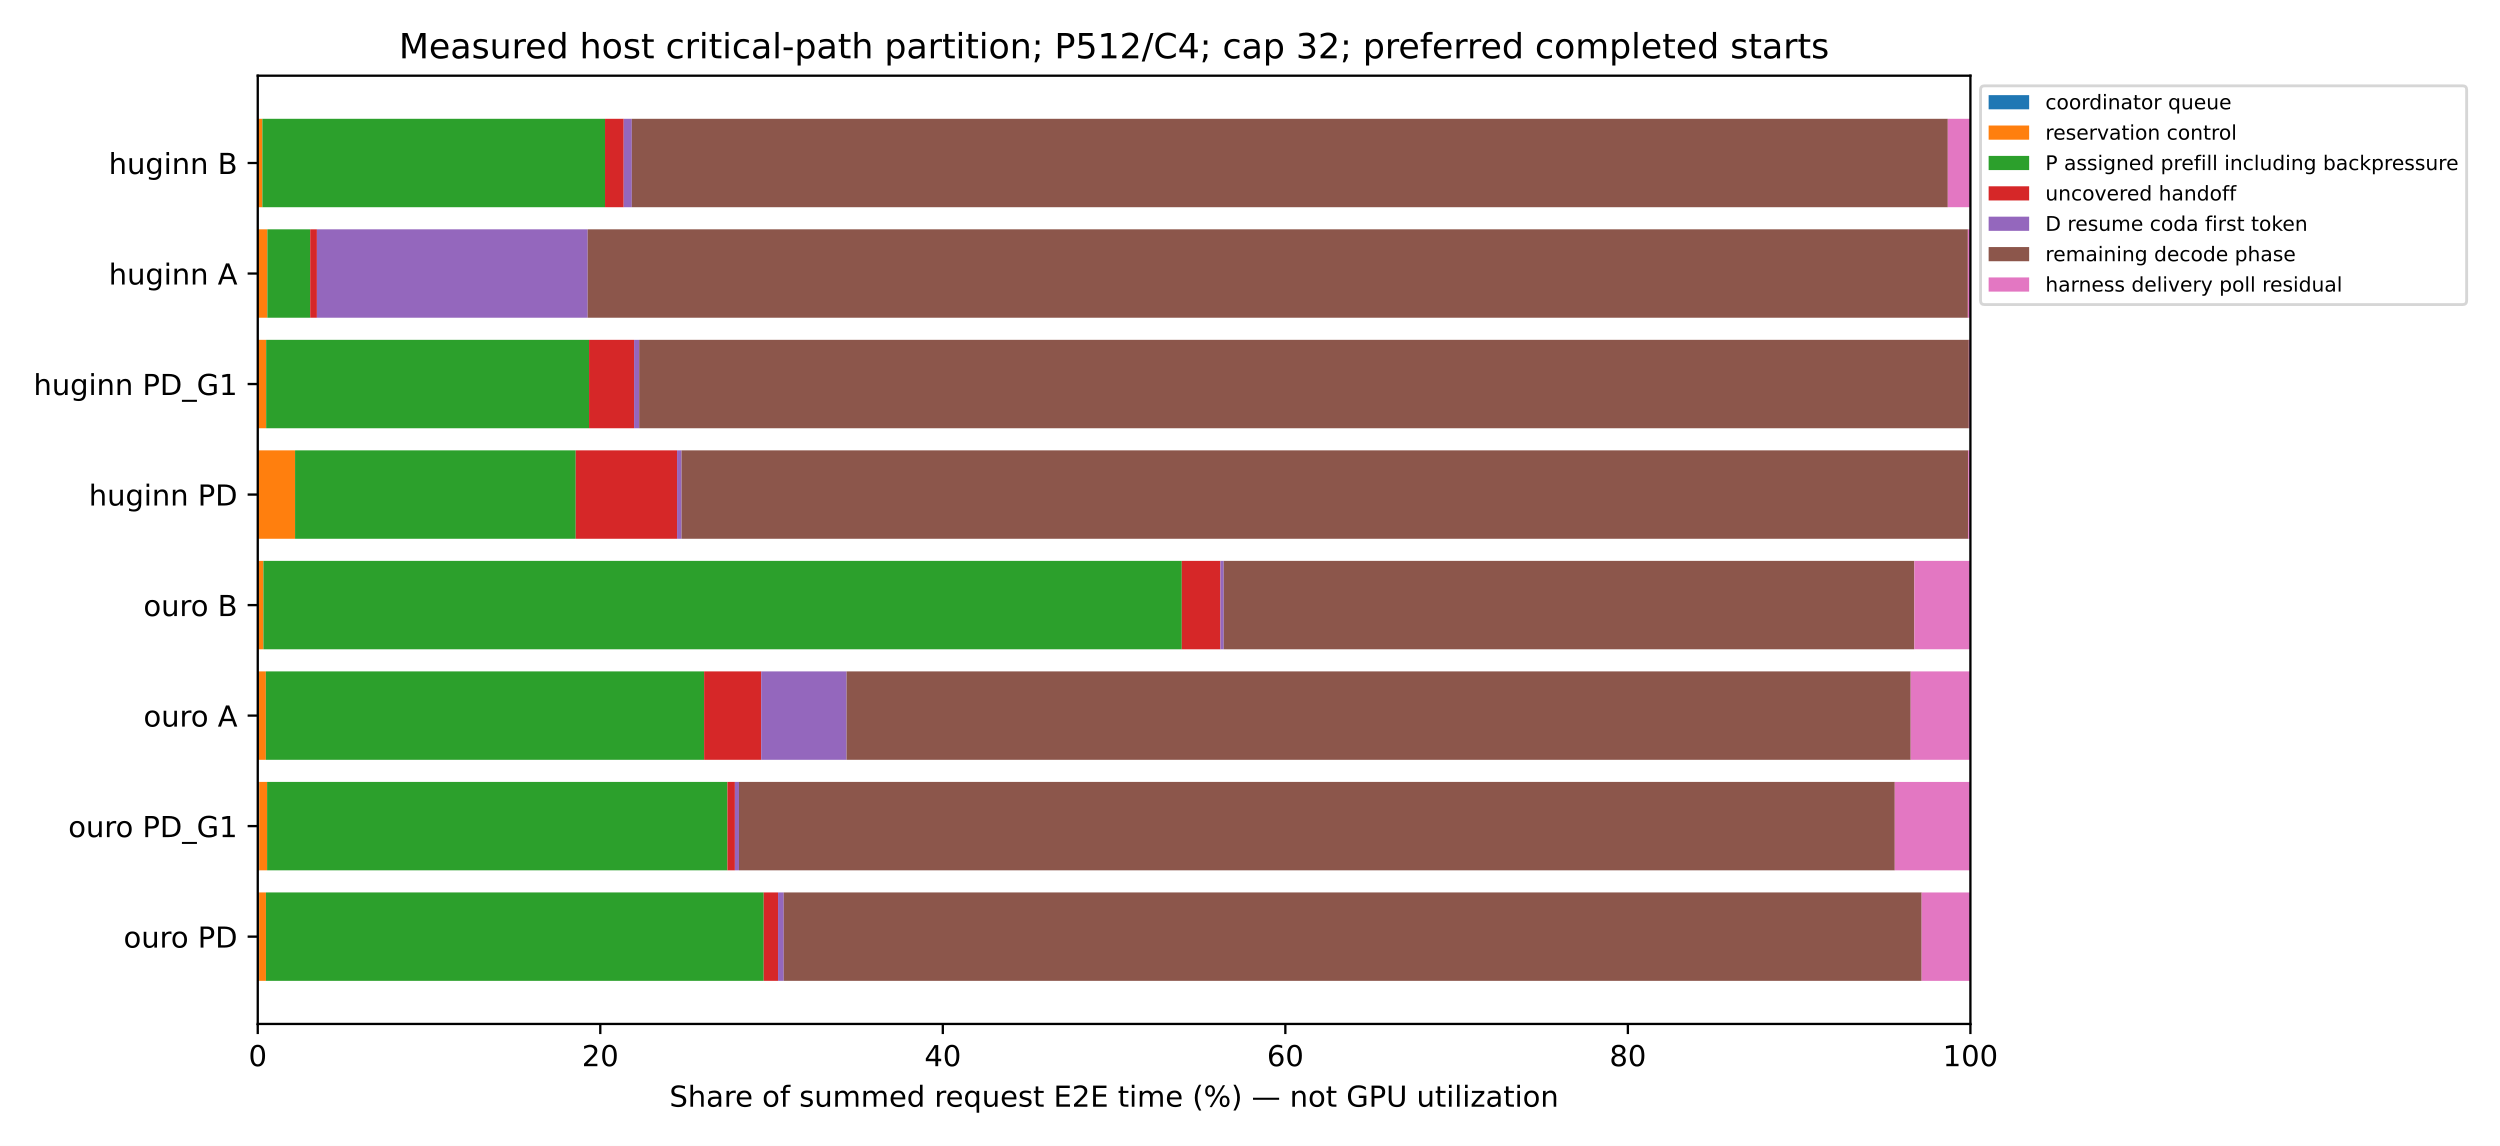
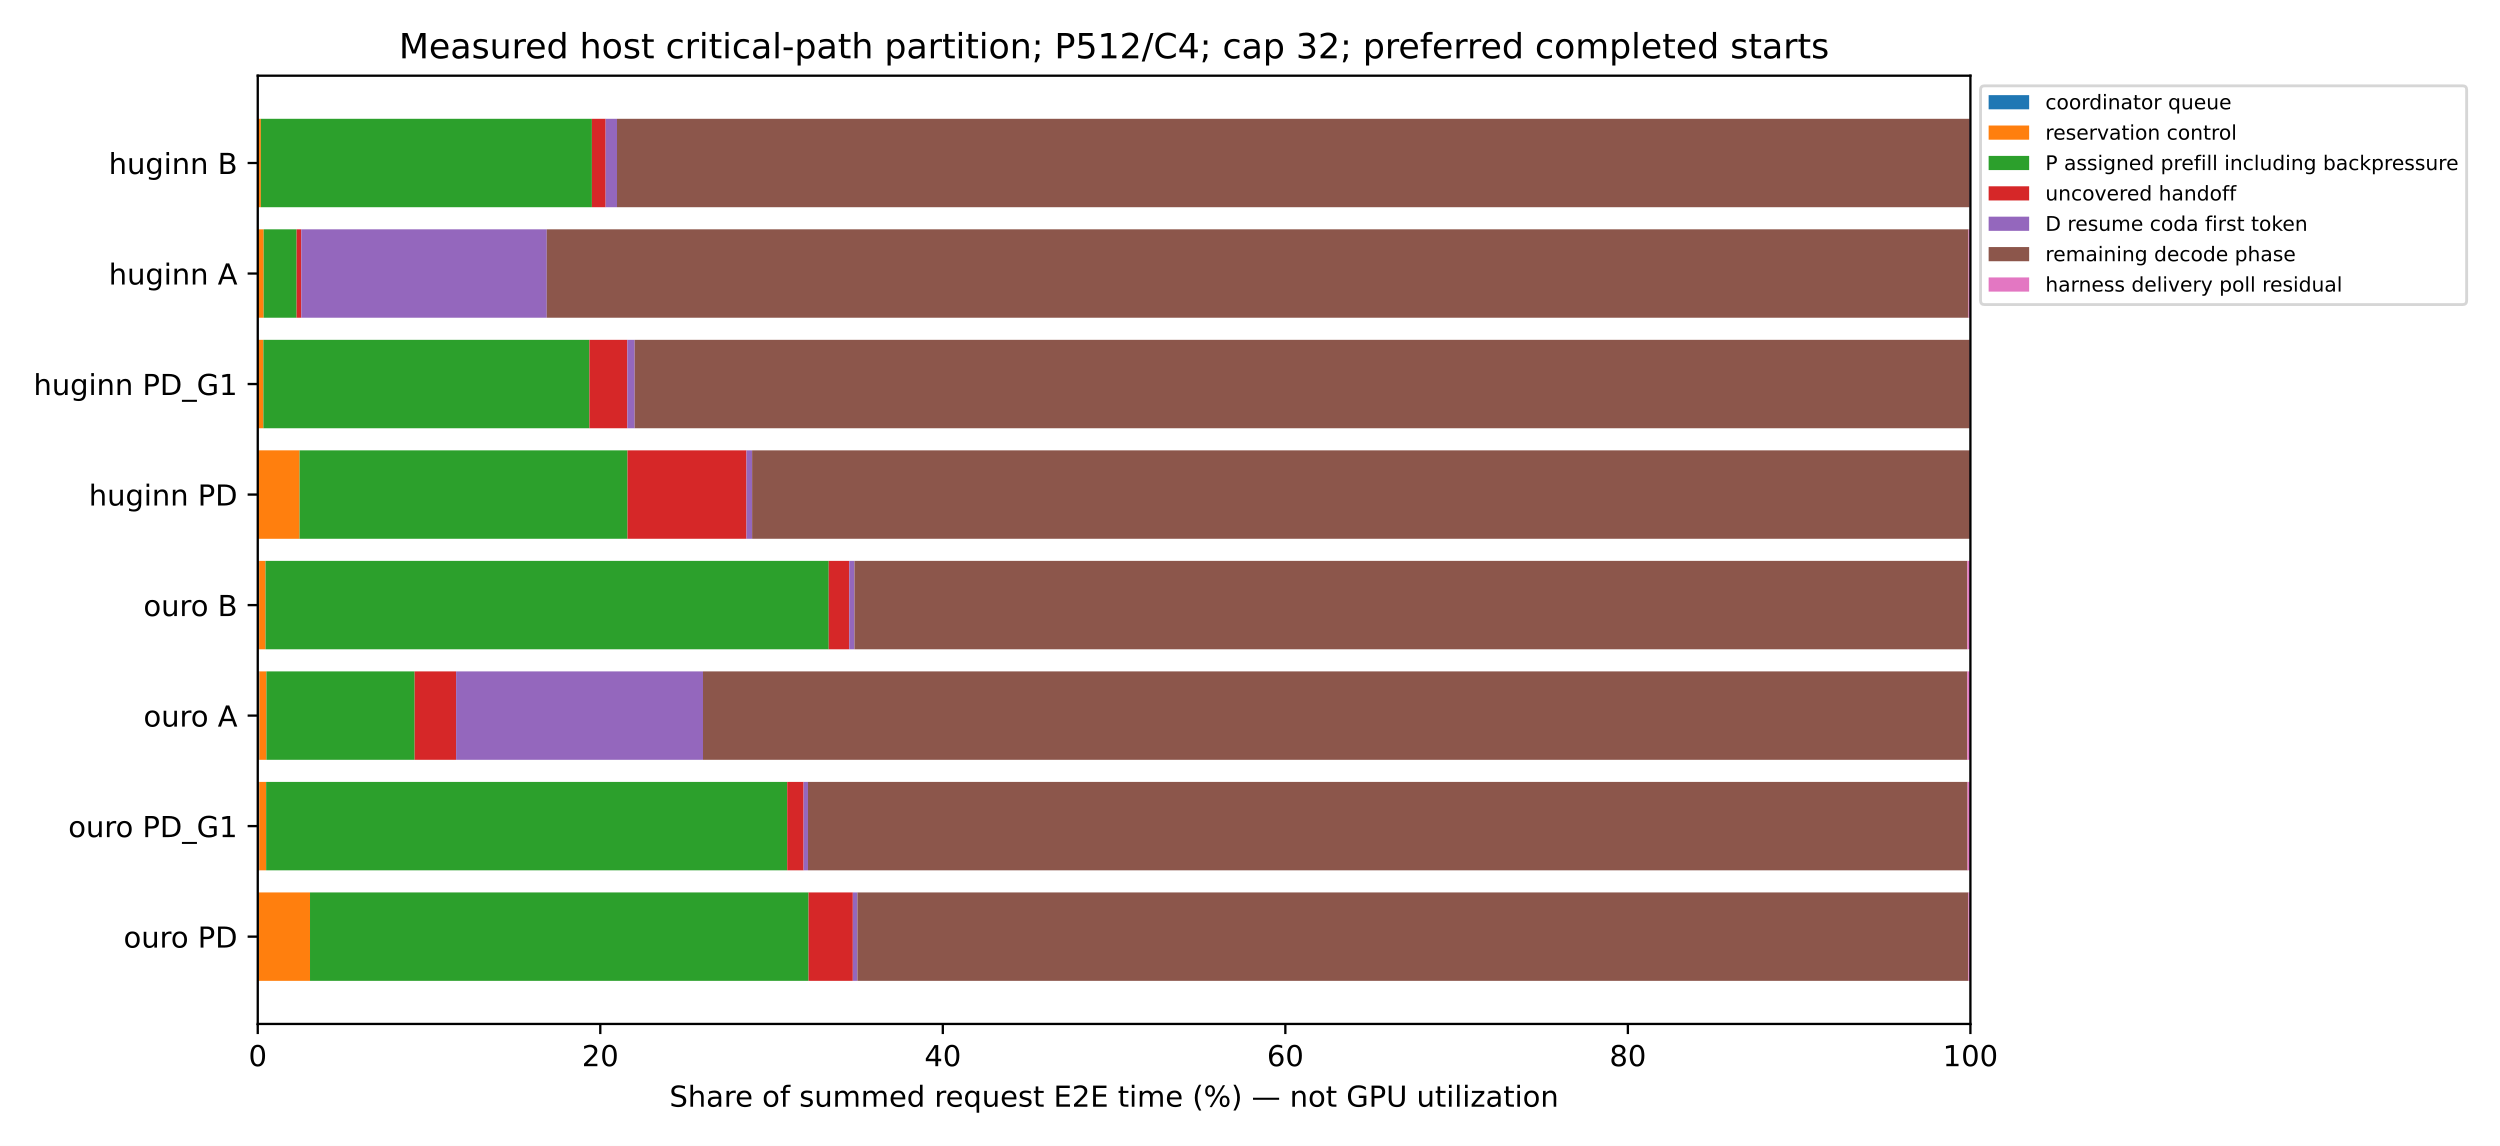
<svg xmlns="http://www.w3.org/2000/svg" xmlns:xlink="http://www.w3.org/1999/xlink" width="864pt" height="396pt" viewBox="0 0 864 396" version="1.1">
  <defs>
    <style type="text/css">*{stroke-linejoin: round; stroke-linecap: butt}</style>
  </defs>
  <g id="figure_1">
    <g id="patch_1">
      <path d="M 0 396  L 864 396  L 864 0  L 0 0  z " style="fill: #ffffff" />
    </g>
    <g id="axes_1">
      <g id="patch_2">
        <path d="M 89.08 353.878  L 680.972 353.878  L 680.972 26.16  L 89.08 26.16  z " style="fill: #ffffff" />
      </g>
      <g id="patch_3">
-         <path d="M 89.08 338.981  L 89.549 338.981  L 89.549 308.425  L 89.08 308.425  z " clip-path="url(#pd980402970)" style="fill: #1f77b4" />
+         <path d="M 89.08 338.981  L 89.44 338.981  L 89.44 308.425  L 89.08 308.425  z " clip-path="url(#pf8d64bc29b)" style="fill: #1f77b4" />
      </g>
      <g id="patch_4">
-         <path d="M 89.08 300.786  L 89.57 300.786  L 89.57 270.229  L 89.08 270.229  z " clip-path="url(#pd980402970)" style="fill: #1f77b4" />
+         <path d="M 89.08 300.786  L 89.587 300.786  L 89.587 270.229  L 89.08 270.229  z " clip-path="url(#pf8d64bc29b)" style="fill: #1f77b4" />
      </g>
      <g id="patch_5">
-         <path d="M 89.08 262.59  L 89.506 262.59  L 89.506 232.034  L 89.08 232.034  z " clip-path="url(#pd980402970)" style="fill: #1f77b4" />
+         <path d="M 89.08 262.59  L 89.632 262.59  L 89.632 232.034  L 89.08 232.034  z " clip-path="url(#pf8d64bc29b)" style="fill: #1f77b4" />
      </g>
      <g id="patch_6">
-         <path d="M 89.08 224.395  L 89.368 224.395  L 89.368 193.838  L 89.08 193.838  z " clip-path="url(#pd980402970)" style="fill: #1f77b4" />
+         <path d="M 89.08 224.395  L 89.551 224.395  L 89.551 193.838  L 89.08 193.838  z " clip-path="url(#pf8d64bc29b)" style="fill: #1f77b4" />
      </g>
      <g id="patch_7">
-         <path d="M 89.08 186.199  L 89.171 186.199  L 89.171 155.643  L 89.08 155.643  z " clip-path="url(#pd980402970)" style="fill: #1f77b4" />
+         <path d="M 89.08 186.199  L 89.141 186.199  L 89.141 155.643  L 89.08 155.643  z " clip-path="url(#pf8d64bc29b)" style="fill: #1f77b4" />
      </g>
      <g id="patch_8">
-         <path d="M 89.08 148.004  L 89.18 148.004  L 89.18 117.447  L 89.08 117.447  z " clip-path="url(#pd980402970)" style="fill: #1f77b4" />
+         <path d="M 89.08 148.004  L 89.183 148.004  L 89.183 117.447  L 89.08 117.447  z " clip-path="url(#pf8d64bc29b)" style="fill: #1f77b4" />
      </g>
      <g id="patch_9">
-         <path d="M 89.08 109.808  L 89.194 109.808  L 89.194 79.252  L 89.08 79.252  z " clip-path="url(#pd980402970)" style="fill: #1f77b4" />
+         <path d="M 89.08 109.808  L 89.163 109.808  L 89.163 79.252  L 89.08 79.252  z " clip-path="url(#pf8d64bc29b)" style="fill: #1f77b4" />
      </g>
      <g id="patch_10">
-         <path d="M 89.08 71.613  L 89.205 71.613  L 89.205 41.056  L 89.08 41.056  z " clip-path="url(#pd980402970)" style="fill: #1f77b4" />
+         <path d="M 89.08 71.613  L 89.202 71.613  L 89.202 41.056  L 89.08 41.056  z " clip-path="url(#pf8d64bc29b)" style="fill: #1f77b4" />
      </g>
      <g id="patch_11">
-         <path d="M 89.549 338.981  L 91.911 338.981  L 91.911 308.425  L 89.549 308.425  z " clip-path="url(#pd980402970)" style="fill: #ff7f0e" />
+         <path d="M 89.44 338.981  L 107.14 338.981  L 107.14 308.425  L 89.44 308.425  z " clip-path="url(#pf8d64bc29b)" style="fill: #ff7f0e" />
      </g>
      <g id="patch_12">
-         <path d="M 89.57 300.786  L 92.309 300.786  L 92.309 270.229  L 89.57 270.229  z " clip-path="url(#pd980402970)" style="fill: #ff7f0e" />
+         <path d="M 89.587 300.786  L 91.979 300.786  L 91.979 270.229  L 89.587 270.229  z " clip-path="url(#pf8d64bc29b)" style="fill: #ff7f0e" />
      </g>
      <g id="patch_13">
-         <path d="M 89.506 262.59  L 91.883 262.59  L 91.883 232.034  L 89.506 232.034  z " clip-path="url(#pd980402970)" style="fill: #ff7f0e" />
+         <path d="M 89.632 262.59  L 92.08 262.59  L 92.08 232.034  L 89.632 232.034  z " clip-path="url(#pf8d64bc29b)" style="fill: #ff7f0e" />
      </g>
      <g id="patch_14">
-         <path d="M 89.368 224.395  L 91.034 224.395  L 91.034 193.838  L 89.368 193.838  z " clip-path="url(#pd980402970)" style="fill: #ff7f0e" />
+         <path d="M 89.551 224.395  L 91.769 224.395  L 91.769 193.838  L 89.551 193.838  z " clip-path="url(#pf8d64bc29b)" style="fill: #ff7f0e" />
      </g>
      <g id="patch_15">
-         <path d="M 89.171 186.199  L 101.973 186.199  L 101.973 155.643  L 89.171 155.643  z " clip-path="url(#pd980402970)" style="fill: #ff7f0e" />
+         <path d="M 89.141 186.199  L 103.535 186.199  L 103.535 155.643  L 89.141 155.643  z " clip-path="url(#pf8d64bc29b)" style="fill: #ff7f0e" />
      </g>
      <g id="patch_16">
-         <path d="M 89.18 148.004  L 91.985 148.004  L 91.985 117.447  L 89.18 117.447  z " clip-path="url(#pd980402970)" style="fill: #ff7f0e" />
+         <path d="M 89.183 148.004  L 91.026 148.004  L 91.026 117.447  L 89.183 117.447  z " clip-path="url(#pf8d64bc29b)" style="fill: #ff7f0e" />
      </g>
      <g id="patch_17">
-         <path d="M 89.194 109.808  L 92.404 109.808  L 92.404 79.252  L 89.194 79.252  z " clip-path="url(#pd980402970)" style="fill: #ff7f0e" />
+         <path d="M 89.163 109.808  L 91.127 109.808  L 91.127 79.252  L 89.163 79.252  z " clip-path="url(#pf8d64bc29b)" style="fill: #ff7f0e" />
      </g>
      <g id="patch_18">
-         <path d="M 89.205 71.613  L 90.68 71.613  L 90.68 41.056  L 89.205 41.056  z " clip-path="url(#pd980402970)" style="fill: #ff7f0e" />
+         <path d="M 89.202 71.613  L 90.164 71.613  L 90.164 41.056  L 89.202 41.056  z " clip-path="url(#pf8d64bc29b)" style="fill: #ff7f0e" />
      </g>
      <g id="patch_19">
-         <path d="M 91.911 338.981  L 263.944 338.981  L 263.944 308.425  L 91.911 308.425  z " clip-path="url(#pd980402970)" style="fill: #2ca02c" />
+         <path d="M 107.14 338.981  L 279.445 338.981  L 279.445 308.425  L 107.14 308.425  z " clip-path="url(#pf8d64bc29b)" style="fill: #2ca02c" />
      </g>
      <g id="patch_20">
-         <path d="M 92.309 300.786  L 251.402 300.786  L 251.402 270.229  L 92.309 270.229  z " clip-path="url(#pd980402970)" style="fill: #2ca02c" />
+         <path d="M 91.979 300.786  L 272.06 300.786  L 272.06 270.229  L 91.979 270.229  z " clip-path="url(#pf8d64bc29b)" style="fill: #2ca02c" />
      </g>
      <g id="patch_21">
-         <path d="M 91.883 262.59  L 243.346 262.59  L 243.346 232.034  L 91.883 232.034  z " clip-path="url(#pd980402970)" style="fill: #2ca02c" />
+         <path d="M 92.08 262.59  L 143.303 262.59  L 143.303 232.034  L 92.08 232.034  z " clip-path="url(#pf8d64bc29b)" style="fill: #2ca02c" />
      </g>
      <g id="patch_22">
-         <path d="M 91.034 224.395  L 408.426 224.395  L 408.426 193.838  L 91.034 193.838  z " clip-path="url(#pd980402970)" style="fill: #2ca02c" />
+         <path d="M 91.769 224.395  L 286.412 224.395  L 286.412 193.838  L 91.769 193.838  z " clip-path="url(#pf8d64bc29b)" style="fill: #2ca02c" />
      </g>
      <g id="patch_23">
-         <path d="M 101.973 186.199  L 198.976 186.199  L 198.976 155.643  L 101.973 155.643  z " clip-path="url(#pd980402970)" style="fill: #2ca02c" />
+         <path d="M 103.535 186.199  L 216.871 186.199  L 216.871 155.643  L 103.535 155.643  z " clip-path="url(#pf8d64bc29b)" style="fill: #2ca02c" />
      </g>
      <g id="patch_24">
-         <path d="M 91.985 148.004  L 203.575 148.004  L 203.575 117.447  L 91.985 117.447  z " clip-path="url(#pd980402970)" style="fill: #2ca02c" />
+         <path d="M 91.026 148.004  L 203.705 148.004  L 203.705 117.447  L 91.026 117.447  z " clip-path="url(#pf8d64bc29b)" style="fill: #2ca02c" />
      </g>
      <g id="patch_25">
-         <path d="M 92.404 109.808  L 107.207 109.808  L 107.207 79.252  L 92.404 79.252  z " clip-path="url(#pd980402970)" style="fill: #2ca02c" />
+         <path d="M 91.127 109.808  L 102.508 109.808  L 102.508 79.252  L 91.127 79.252  z " clip-path="url(#pf8d64bc29b)" style="fill: #2ca02c" />
      </g>
      <g id="patch_26">
-         <path d="M 90.68 71.613  L 209.096 71.613  L 209.096 41.056  L 90.68 41.056  z " clip-path="url(#pd980402970)" style="fill: #2ca02c" />
+         <path d="M 90.164 71.613  L 204.561 71.613  L 204.561 41.056  L 90.164 41.056  z " clip-path="url(#pf8d64bc29b)" style="fill: #2ca02c" />
      </g>
      <g id="patch_27">
-         <path d="M 263.944 338.981  L 268.89 338.981  L 268.89 308.425  L 263.944 308.425  z " clip-path="url(#pd980402970)" style="fill: #d62728" />
+         <path d="M 279.445 338.981  L 294.736 338.981  L 294.736 308.425  L 279.445 308.425  z " clip-path="url(#pf8d64bc29b)" style="fill: #d62728" />
      </g>
      <g id="patch_28">
-         <path d="M 251.402 300.786  L 253.98 300.786  L 253.98 270.229  L 251.402 270.229  z " clip-path="url(#pd980402970)" style="fill: #d62728" />
+         <path d="M 272.06 300.786  L 277.721 300.786  L 277.721 270.229  L 272.06 270.229  z " clip-path="url(#pf8d64bc29b)" style="fill: #d62728" />
      </g>
      <g id="patch_29">
-         <path d="M 243.346 262.59  L 263.067 262.59  L 263.067 232.034  L 243.346 232.034  z " clip-path="url(#pd980402970)" style="fill: #d62728" />
+         <path d="M 143.303 262.59  L 157.632 262.59  L 157.632 232.034  L 143.303 232.034  z " clip-path="url(#pf8d64bc29b)" style="fill: #d62728" />
      </g>
      <g id="patch_30">
-         <path d="M 408.426 224.395  L 421.786 224.395  L 421.786 193.838  L 408.426 193.838  z " clip-path="url(#pd980402970)" style="fill: #d62728" />
+         <path d="M 286.412 224.395  L 293.501 224.395  L 293.501 193.838  L 286.412 193.838  z " clip-path="url(#pf8d64bc29b)" style="fill: #d62728" />
      </g>
      <g id="patch_31">
-         <path d="M 198.976 186.199  L 233.987 186.199  L 233.987 155.643  L 198.976 155.643  z " clip-path="url(#pd980402970)" style="fill: #d62728" />
+         <path d="M 216.871 186.199  L 257.978 186.199  L 257.978 155.643  L 216.871 155.643  z " clip-path="url(#pf8d64bc29b)" style="fill: #d62728" />
      </g>
      <g id="patch_32">
-         <path d="M 203.575 148.004  L 219.136 148.004  L 219.136 117.447  L 203.575 117.447  z " clip-path="url(#pd980402970)" style="fill: #d62728" />
+         <path d="M 203.705 148.004  L 216.799 148.004  L 216.799 117.447  L 203.705 117.447  z " clip-path="url(#pf8d64bc29b)" style="fill: #d62728" />
      </g>
      <g id="patch_33">
-         <path d="M 107.207 109.808  L 109.523 109.808  L 109.523 79.252  L 107.207 79.252  z " clip-path="url(#pd980402970)" style="fill: #d62728" />
+         <path d="M 102.508 109.808  L 104.125 109.808  L 104.125 79.252  L 102.508 79.252  z " clip-path="url(#pf8d64bc29b)" style="fill: #d62728" />
      </g>
      <g id="patch_34">
-         <path d="M 209.096 71.613  L 215.555 71.613  L 215.555 41.056  L 209.096 41.056  z " clip-path="url(#pd980402970)" style="fill: #d62728" />
+         <path d="M 204.561 71.613  L 209.31 71.613  L 209.31 41.056  L 204.561 41.056  z " clip-path="url(#pf8d64bc29b)" style="fill: #d62728" />
      </g>
      <g id="patch_35">
-         <path d="M 268.89 338.981  L 270.867 338.981  L 270.867 308.425  L 268.89 308.425  z " clip-path="url(#pd980402970)" style="fill: #9467bd" />
+         <path d="M 294.736 338.981  L 296.331 338.981  L 296.331 308.425  L 294.736 308.425  z " clip-path="url(#pf8d64bc29b)" style="fill: #9467bd" />
      </g>
      <g id="patch_36">
-         <path d="M 253.98 300.786  L 255.39 300.786  L 255.39 270.229  L 253.98 270.229  z " clip-path="url(#pd980402970)" style="fill: #9467bd" />
+         <path d="M 277.721 300.786  L 279.236 300.786  L 279.236 270.229  L 277.721 270.229  z " clip-path="url(#pf8d64bc29b)" style="fill: #9467bd" />
      </g>
      <g id="patch_37">
-         <path d="M 263.067 262.59  L 292.577 262.59  L 292.577 232.034  L 263.067 232.034  z " clip-path="url(#pd980402970)" style="fill: #9467bd" />
+         <path d="M 157.632 262.59  L 242.956 262.59  L 242.956 232.034  L 157.632 232.034  z " clip-path="url(#pf8d64bc29b)" style="fill: #9467bd" />
      </g>
      <g id="patch_38">
-         <path d="M 421.786 224.395  L 422.932 224.395  L 422.932 193.838  L 421.786 193.838  z " clip-path="url(#pd980402970)" style="fill: #9467bd" />
+         <path d="M 293.501 224.395  L 295.308 224.395  L 295.308 193.838  L 293.501 193.838  z " clip-path="url(#pf8d64bc29b)" style="fill: #9467bd" />
      </g>
      <g id="patch_39">
-         <path d="M 233.987 186.199  L 235.541 186.199  L 235.541 155.643  L 233.987 155.643  z " clip-path="url(#pd980402970)" style="fill: #9467bd" />
+         <path d="M 257.978 186.199  L 259.932 186.199  L 259.932 155.643  L 257.978 155.643  z " clip-path="url(#pf8d64bc29b)" style="fill: #9467bd" />
      </g>
      <g id="patch_40">
-         <path d="M 219.136 148.004  L 220.898 148.004  L 220.898 117.447  L 219.136 117.447  z " clip-path="url(#pd980402970)" style="fill: #9467bd" />
+         <path d="M 216.799 148.004  L 219.343 148.004  L 219.343 117.447  L 216.799 117.447  z " clip-path="url(#pf8d64bc29b)" style="fill: #9467bd" />
      </g>
      <g id="patch_41">
-         <path d="M 109.523 109.808  L 203.108 109.808  L 203.108 79.252  L 109.523 79.252  z " clip-path="url(#pd980402970)" style="fill: #9467bd" />
+         <path d="M 104.125 109.808  L 188.966 109.808  L 188.966 79.252  L 104.125 79.252  z " clip-path="url(#pf8d64bc29b)" style="fill: #9467bd" />
      </g>
      <g id="patch_42">
-         <path d="M 215.555 71.613  L 218.354 71.613  L 218.354 41.056  L 215.555 41.056  z " clip-path="url(#pd980402970)" style="fill: #9467bd" />
+         <path d="M 209.31 71.613  L 213.235 71.613  L 213.235 41.056  L 209.31 41.056  z " clip-path="url(#pf8d64bc29b)" style="fill: #9467bd" />
      </g>
      <g id="patch_43">
-         <path d="M 270.867 338.981  L 664.129 338.981  L 664.129 308.425  L 270.867 308.425  z " clip-path="url(#pd980402970)" style="fill: #8c564b" />
+         <path d="M 296.331 338.981  L 680.274 338.981  L 680.274 308.425  L 296.331 308.425  z " clip-path="url(#pf8d64bc29b)" style="fill: #8c564b" />
      </g>
      <g id="patch_44">
-         <path d="M 255.39 300.786  L 654.836 300.786  L 654.836 270.229  L 255.39 270.229  z " clip-path="url(#pd980402970)" style="fill: #8c564b" />
+         <path d="M 279.236 300.786  L 679.995 300.786  L 679.995 270.229  L 279.236 270.229  z " clip-path="url(#pf8d64bc29b)" style="fill: #8c564b" />
      </g>
      <g id="patch_45">
-         <path d="M 292.577 262.59  L 660.34 262.59  L 660.34 232.034  L 292.577 232.034  z " clip-path="url(#pd980402970)" style="fill: #8c564b" />
+         <path d="M 242.956 262.59  L 679.907 262.59  L 679.907 232.034  L 242.956 232.034  z " clip-path="url(#pf8d64bc29b)" style="fill: #8c564b" />
      </g>
      <g id="patch_46">
-         <path d="M 422.932 224.395  L 661.593 224.395  L 661.593 193.838  L 422.932 193.838  z " clip-path="url(#pd980402970)" style="fill: #8c564b" />
+         <path d="M 295.308 224.395  L 679.915 224.395  L 679.915 193.838  L 295.308 193.838  z " clip-path="url(#pf8d64bc29b)" style="fill: #8c564b" />
      </g>
      <g id="patch_47">
-         <path d="M 235.541 186.199  L 680.194 186.199  L 680.194 155.643  L 235.541 155.643  z " clip-path="url(#pd980402970)" style="fill: #8c564b" />
+         <path d="M 259.932 186.199  L 680.814 186.199  L 680.814 155.643  L 259.932 155.643  z " clip-path="url(#pf8d64bc29b)" style="fill: #8c564b" />
      </g>
      <g id="patch_48">
-         <path d="M 220.898 148.004  L 680.431 148.004  L 680.431 117.447  L 220.898 117.447  z " clip-path="url(#pd980402970)" style="fill: #8c564b" />
+         <path d="M 219.343 148.004  L 680.738 148.004  L 680.738 117.447  L 219.343 117.447  z " clip-path="url(#pf8d64bc29b)" style="fill: #8c564b" />
      </g>
      <g id="patch_49">
-         <path d="M 203.108 109.808  L 680.095 109.808  L 680.095 79.252  L 203.108 79.252  z " clip-path="url(#pd980402970)" style="fill: #8c564b" />
+         <path d="M 188.966 109.808  L 680.321 109.808  L 680.321 79.252  L 188.966 79.252  z " clip-path="url(#pf8d64bc29b)" style="fill: #8c564b" />
      </g>
      <g id="patch_50">
-         <path d="M 218.354 71.613  L 673.161 71.613  L 673.161 41.056  L 218.354 41.056  z " clip-path="url(#pd980402970)" style="fill: #8c564b" />
+         <path d="M 213.235 71.613  L 680.711 71.613  L 680.711 41.056  L 213.235 41.056  z " clip-path="url(#pf8d64bc29b)" style="fill: #8c564b" />
      </g>
      <g id="patch_51">
-         <path d="M 664.129 338.981  L 680.972 338.981  L 680.972 308.425  L 664.129 308.425  z " clip-path="url(#pd980402970)" style="fill: #e377c2" />
+         <path d="M 680.274 338.981  L 680.972 338.981  L 680.972 308.425  L 680.274 308.425  z " clip-path="url(#pf8d64bc29b)" style="fill: #e377c2" />
      </g>
      <g id="patch_52">
-         <path d="M 654.836 300.786  L 680.972 300.786  L 680.972 270.229  L 654.836 270.229  z " clip-path="url(#pd980402970)" style="fill: #e377c2" />
+         <path d="M 679.995 300.786  L 680.972 300.786  L 680.972 270.229  L 679.995 270.229  z " clip-path="url(#pf8d64bc29b)" style="fill: #e377c2" />
      </g>
      <g id="patch_53">
-         <path d="M 660.34 262.59  L 680.972 262.59  L 680.972 232.034  L 660.34 232.034  z " clip-path="url(#pd980402970)" style="fill: #e377c2" />
+         <path d="M 679.907 262.59  L 680.972 262.59  L 680.972 232.034  L 679.907 232.034  z " clip-path="url(#pf8d64bc29b)" style="fill: #e377c2" />
      </g>
      <g id="patch_54">
-         <path d="M 661.593 224.395  L 680.972 224.395  L 680.972 193.838  L 661.593 193.838  z " clip-path="url(#pd980402970)" style="fill: #e377c2" />
+         <path d="M 679.915 224.395  L 680.972 224.395  L 680.972 193.838  L 679.915 193.838  z " clip-path="url(#pf8d64bc29b)" style="fill: #e377c2" />
      </g>
      <g id="patch_55">
-         <path d="M 680.194 186.199  L 680.972 186.199  L 680.972 155.643  L 680.194 155.643  z " clip-path="url(#pd980402970)" style="fill: #e377c2" />
+         <path d="M 680.814 186.199  L 680.972 186.199  L 680.972 155.643  L 680.814 155.643  z " clip-path="url(#pf8d64bc29b)" style="fill: #e377c2" />
      </g>
      <g id="patch_56">
-         <path d="M 680.431 148.004  L 680.972 148.004  L 680.972 117.447  L 680.431 117.447  z " clip-path="url(#pd980402970)" style="fill: #e377c2" />
+         <path d="M 680.738 148.004  L 680.972 148.004  L 680.972 117.447  L 680.738 117.447  z " clip-path="url(#pf8d64bc29b)" style="fill: #e377c2" />
      </g>
      <g id="patch_57">
-         <path d="M 680.095 109.808  L 680.972 109.808  L 680.972 79.252  L 680.095 79.252  z " clip-path="url(#pd980402970)" style="fill: #e377c2" />
+         <path d="M 680.321 109.808  L 680.972 109.808  L 680.972 79.252  L 680.321 79.252  z " clip-path="url(#pf8d64bc29b)" style="fill: #e377c2" />
      </g>
      <g id="patch_58">
-         <path d="M 673.161 71.613  L 680.972 71.613  L 680.972 41.056  L 673.161 41.056  z " clip-path="url(#pd980402970)" style="fill: #e377c2" />
+         <path d="M 680.711 71.613  L 680.972 71.613  L 680.972 41.056  L 680.711 41.056  z " clip-path="url(#pf8d64bc29b)" style="fill: #e377c2" />
      </g>
      <g id="matplotlib.axis_1">
        <g id="xtick_1">
          <g id="line2d_1">
            <defs>
-               <path id="m52c92762b0" d="M 0 0  L 0 3.5  " style="stroke: #000000; stroke-width: 0.8" />
+               <path id="mb3b7efa630" d="M 0 0  L 0 3.5  " style="stroke: #000000; stroke-width: 0.8" />
            </defs>
            <g>
-               <use xlink:href="#m52c92762b0" x="89.08" y="353.878" style="stroke: #000000; stroke-width: 0.8" />
+               <use xlink:href="#mb3b7efa630" x="89.08" y="353.878" style="stroke: #000000; stroke-width: 0.8" />
            </g>
          </g>
          <g id="text_1">
            <text style="font-size: 10px; font-family: 'DejaVu Sans', 'Bitstream Vera Sans', 'Computer Modern Sans Serif', 'Lucida Grande', 'Verdana', 'Geneva', 'Lucid', 'Arial', 'Helvetica', 'Avant Garde', sans-serif; text-anchor: middle" x="89.08" y="368.475" transform="rotate(-0 89.08 368.4753)">0</text>
          </g>
        </g>
        <g id="xtick_2">
          <g id="line2d_2">
            <g>
-               <use xlink:href="#m52c92762b0" x="207.458" y="353.878" style="stroke: #000000; stroke-width: 0.8" />
+               <use xlink:href="#mb3b7efa630" x="207.458" y="353.878" style="stroke: #000000; stroke-width: 0.8" />
            </g>
          </g>
          <g id="text_2">
            <text style="font-size: 10px; font-family: 'DejaVu Sans', 'Bitstream Vera Sans', 'Computer Modern Sans Serif', 'Lucida Grande', 'Verdana', 'Geneva', 'Lucid', 'Arial', 'Helvetica', 'Avant Garde', sans-serif; text-anchor: middle" x="207.458" y="368.475" transform="rotate(-0 207.4585 368.4753)">20</text>
          </g>
        </g>
        <g id="xtick_3">
          <g id="line2d_3">
            <g>
-               <use xlink:href="#m52c92762b0" x="325.837" y="353.878" style="stroke: #000000; stroke-width: 0.8" />
+               <use xlink:href="#mb3b7efa630" x="325.837" y="353.878" style="stroke: #000000; stroke-width: 0.8" />
            </g>
          </g>
          <g id="text_3">
            <text style="font-size: 10px; font-family: 'DejaVu Sans', 'Bitstream Vera Sans', 'Computer Modern Sans Serif', 'Lucida Grande', 'Verdana', 'Geneva', 'Lucid', 'Arial', 'Helvetica', 'Avant Garde', sans-serif; text-anchor: middle" x="325.837" y="368.475" transform="rotate(-0 325.837 368.4753)">40</text>
          </g>
        </g>
        <g id="xtick_4">
          <g id="line2d_4">
            <g>
-               <use xlink:href="#m52c92762b0" x="444.216" y="353.878" style="stroke: #000000; stroke-width: 0.8" />
+               <use xlink:href="#mb3b7efa630" x="444.216" y="353.878" style="stroke: #000000; stroke-width: 0.8" />
            </g>
          </g>
          <g id="text_4">
            <text style="font-size: 10px; font-family: 'DejaVu Sans', 'Bitstream Vera Sans', 'Computer Modern Sans Serif', 'Lucida Grande', 'Verdana', 'Geneva', 'Lucid', 'Arial', 'Helvetica', 'Avant Garde', sans-serif; text-anchor: middle" x="444.216" y="368.475" transform="rotate(-0 444.2155 368.4753)">60</text>
          </g>
        </g>
        <g id="xtick_5">
          <g id="line2d_5">
            <g>
-               <use xlink:href="#m52c92762b0" x="562.594" y="353.878" style="stroke: #000000; stroke-width: 0.8" />
+               <use xlink:href="#mb3b7efa630" x="562.594" y="353.878" style="stroke: #000000; stroke-width: 0.8" />
            </g>
          </g>
          <g id="text_5">
            <text style="font-size: 10px; font-family: 'DejaVu Sans', 'Bitstream Vera Sans', 'Computer Modern Sans Serif', 'Lucida Grande', 'Verdana', 'Geneva', 'Lucid', 'Arial', 'Helvetica', 'Avant Garde', sans-serif; text-anchor: middle" x="562.594" y="368.475" transform="rotate(-0 562.594 368.4753)">80</text>
          </g>
        </g>
        <g id="xtick_6">
          <g id="line2d_6">
            <g>
-               <use xlink:href="#m52c92762b0" x="680.972" y="353.878" style="stroke: #000000; stroke-width: 0.8" />
+               <use xlink:href="#mb3b7efa630" x="680.972" y="353.878" style="stroke: #000000; stroke-width: 0.8" />
            </g>
          </g>
          <g id="text_6">
            <text style="font-size: 10px; font-family: 'DejaVu Sans', 'Bitstream Vera Sans', 'Computer Modern Sans Serif', 'Lucida Grande', 'Verdana', 'Geneva', 'Lucid', 'Arial', 'Helvetica', 'Avant Garde', sans-serif; text-anchor: middle" x="680.972" y="368.475" transform="rotate(-0 680.9725 368.4753)">100</text>
          </g>
        </g>
        <g id="text_7">
          <text style="font-size: 10px; font-family: 'DejaVu Sans', 'Bitstream Vera Sans', 'Computer Modern Sans Serif', 'Lucida Grande', 'Verdana', 'Geneva', 'Lucid', 'Arial', 'Helvetica', 'Avant Garde', sans-serif; text-anchor: middle" x="385.026" y="382.476" transform="rotate(-0 385.0263 382.4761)">Share of summed request E2E time (%) — not GPU utilization</text>
        </g>
      </g>
      <g id="matplotlib.axis_2">
        <g id="ytick_1">
          <g id="line2d_7">
            <defs>
-               <path id="m78accd2269" d="M 0 0  L -3.5 0  " style="stroke: #000000; stroke-width: 0.8" />
+               <path id="m2cfc3fe2cd" d="M 0 0  L -3.5 0  " style="stroke: #000000; stroke-width: 0.8" />
            </defs>
            <g>
-               <use xlink:href="#m78accd2269" x="89.08" y="323.703" style="stroke: #000000; stroke-width: 0.8" />
+               <use xlink:href="#m2cfc3fe2cd" x="89.08" y="323.703" style="stroke: #000000; stroke-width: 0.8" />
            </g>
          </g>
          <g id="text_8">
            <text style="font-size: 10px; font-family: 'DejaVu Sans', 'Bitstream Vera Sans', 'Computer Modern Sans Serif', 'Lucida Grande', 'Verdana', 'Geneva', 'Lucid', 'Arial', 'Helvetica', 'Avant Garde', sans-serif; text-anchor: end" x="82.08" y="327.502" transform="rotate(-0 82.08 327.502)">ouro PD</text>
          </g>
        </g>
        <g id="ytick_2">
          <g id="line2d_8">
            <g>
-               <use xlink:href="#m78accd2269" x="89.08" y="285.508" style="stroke: #000000; stroke-width: 0.8" />
+               <use xlink:href="#m2cfc3fe2cd" x="89.08" y="285.508" style="stroke: #000000; stroke-width: 0.8" />
            </g>
          </g>
          <g id="text_9">
            <text style="font-size: 10px; font-family: 'DejaVu Sans', 'Bitstream Vera Sans', 'Computer Modern Sans Serif', 'Lucida Grande', 'Verdana', 'Geneva', 'Lucid', 'Arial', 'Helvetica', 'Avant Garde', sans-serif; text-anchor: end" x="82.08" y="289.306" transform="rotate(-0 82.08 289.3065)">ouro PD_G1</text>
          </g>
        </g>
        <g id="ytick_3">
          <g id="line2d_9">
            <g>
-               <use xlink:href="#m78accd2269" x="89.08" y="247.312" style="stroke: #000000; stroke-width: 0.8" />
+               <use xlink:href="#m2cfc3fe2cd" x="89.08" y="247.312" style="stroke: #000000; stroke-width: 0.8" />
            </g>
          </g>
          <g id="text_10">
            <text style="font-size: 10px; font-family: 'DejaVu Sans', 'Bitstream Vera Sans', 'Computer Modern Sans Serif', 'Lucida Grande', 'Verdana', 'Geneva', 'Lucid', 'Arial', 'Helvetica', 'Avant Garde', sans-serif; text-anchor: end" x="82.08" y="251.111" transform="rotate(-0 82.08 251.111)">ouro A</text>
          </g>
        </g>
        <g id="ytick_4">
          <g id="line2d_10">
            <g>
-               <use xlink:href="#m78accd2269" x="89.08" y="209.117" style="stroke: #000000; stroke-width: 0.8" />
+               <use xlink:href="#m2cfc3fe2cd" x="89.08" y="209.117" style="stroke: #000000; stroke-width: 0.8" />
            </g>
          </g>
          <g id="text_11">
            <text style="font-size: 10px; font-family: 'DejaVu Sans', 'Bitstream Vera Sans', 'Computer Modern Sans Serif', 'Lucida Grande', 'Verdana', 'Geneva', 'Lucid', 'Arial', 'Helvetica', 'Avant Garde', sans-serif; text-anchor: end" x="82.08" y="212.915" transform="rotate(-0 82.08 212.9154)">ouro B</text>
          </g>
        </g>
        <g id="ytick_5">
          <g id="line2d_11">
            <g>
-               <use xlink:href="#m78accd2269" x="89.08" y="170.921" style="stroke: #000000; stroke-width: 0.8" />
+               <use xlink:href="#m2cfc3fe2cd" x="89.08" y="170.921" style="stroke: #000000; stroke-width: 0.8" />
            </g>
          </g>
          <g id="text_12">
            <text style="font-size: 10px; font-family: 'DejaVu Sans', 'Bitstream Vera Sans', 'Computer Modern Sans Serif', 'Lucida Grande', 'Verdana', 'Geneva', 'Lucid', 'Arial', 'Helvetica', 'Avant Garde', sans-serif; text-anchor: end" x="82.08" y="174.72" transform="rotate(-0 82.08 174.7203)">huginn PD</text>
          </g>
        </g>
        <g id="ytick_6">
          <g id="line2d_12">
            <g>
-               <use xlink:href="#m78accd2269" x="89.08" y="132.726" style="stroke: #000000; stroke-width: 0.8" />
+               <use xlink:href="#m2cfc3fe2cd" x="89.08" y="132.726" style="stroke: #000000; stroke-width: 0.8" />
            </g>
          </g>
          <g id="text_13">
            <text style="font-size: 10px; font-family: 'DejaVu Sans', 'Bitstream Vera Sans', 'Computer Modern Sans Serif', 'Lucida Grande', 'Verdana', 'Geneva', 'Lucid', 'Arial', 'Helvetica', 'Avant Garde', sans-serif; text-anchor: end" x="82.08" y="136.525" transform="rotate(-0 82.08 136.5248)">huginn PD_G1</text>
          </g>
        </g>
        <g id="ytick_7">
          <g id="line2d_13">
            <g>
-               <use xlink:href="#m78accd2269" x="89.08" y="94.53" style="stroke: #000000; stroke-width: 0.8" />
+               <use xlink:href="#m2cfc3fe2cd" x="89.08" y="94.53" style="stroke: #000000; stroke-width: 0.8" />
            </g>
          </g>
          <g id="text_14">
            <text style="font-size: 10px; font-family: 'DejaVu Sans', 'Bitstream Vera Sans', 'Computer Modern Sans Serif', 'Lucida Grande', 'Verdana', 'Geneva', 'Lucid', 'Arial', 'Helvetica', 'Avant Garde', sans-serif; text-anchor: end" x="82.08" y="98.329" transform="rotate(-0 82.08 98.32922)">huginn A</text>
          </g>
        </g>
        <g id="ytick_8">
          <g id="line2d_14">
            <g>
-               <use xlink:href="#m78accd2269" x="89.08" y="56.334" style="stroke: #000000; stroke-width: 0.8" />
+               <use xlink:href="#m2cfc3fe2cd" x="89.08" y="56.334" style="stroke: #000000; stroke-width: 0.8" />
            </g>
          </g>
          <g id="text_15">
            <text style="font-size: 10px; font-family: 'DejaVu Sans', 'Bitstream Vera Sans', 'Computer Modern Sans Serif', 'Lucida Grande', 'Verdana', 'Geneva', 'Lucid', 'Arial', 'Helvetica', 'Avant Garde', sans-serif; text-anchor: end" x="82.08" y="60.134" transform="rotate(-0 82.08 60.13369)">huginn B</text>
          </g>
        </g>
      </g>
      <g id="patch_59">
        <path d="M 89.08 353.878  L 89.08 26.16  " style="fill: none; stroke: #000000; stroke-width: 0.8; stroke-linejoin: miter; stroke-linecap: square" />
      </g>
      <g id="patch_60">
        <path d="M 680.972 353.878  L 680.972 26.16  " style="fill: none; stroke: #000000; stroke-width: 0.8; stroke-linejoin: miter; stroke-linecap: square" />
      </g>
      <g id="patch_61">
        <path d="M 89.08 353.878  L 680.972 353.878  " style="fill: none; stroke: #000000; stroke-width: 0.8; stroke-linejoin: miter; stroke-linecap: square" />
      </g>
      <g id="patch_62">
        <path d="M 89.08 26.16  L 680.972 26.16  " style="fill: none; stroke: #000000; stroke-width: 0.8; stroke-linejoin: miter; stroke-linecap: square" />
      </g>
      <g id="text_16">
        <text style="font-size: 12px; font-family: 'DejaVu Sans', 'Bitstream Vera Sans', 'Computer Modern Sans Serif', 'Lucida Grande', 'Verdana', 'Geneva', 'Lucid', 'Arial', 'Helvetica', 'Avant Garde', sans-serif; text-anchor: middle" x="385.026" y="20.16" transform="rotate(-0 385.0263 20.16)">Measured host critical-path partition; P512/C4; cap 32; preferred completed starts</text>
      </g>
      <g id="legend_1">
        <g id="patch_63">
          <path d="M 685.872 105.264  L 851.074 105.264  Q 852.474 105.264 852.474 103.864  L 852.474 31.06  Q 852.474 29.66 851.074 29.66  L 685.872 29.66  Q 684.472 29.66 684.472 31.06  L 684.472 103.864  Q 684.472 105.264 685.872 105.264  z " style="fill: #ffffff; opacity: 0.8; stroke: #cccccc; stroke-linejoin: miter" />
        </g>
        <g id="patch_64">
          <path d="M 687.273 37.779  L 701.273 37.779  L 701.273 32.879  L 687.273 32.879  z " style="fill: #1f77b4" />
        </g>
        <g id="text_17">
          <text style="font-size: 7px; font-family: 'DejaVu Sans', 'Bitstream Vera Sans', 'Computer Modern Sans Serif', 'Lucida Grande', 'Verdana', 'Geneva', 'Lucid', 'Arial', 'Helvetica', 'Avant Garde', sans-serif; text-anchor: start" x="706.872" y="37.779" transform="rotate(-0 706.8725 37.77891)">coordinator queue</text>
        </g>
        <g id="patch_65">
          <path d="M 687.273 48.279  L 701.273 48.279  L 701.273 43.379  L 687.273 43.379  z " style="fill: #ff7f0e" />
        </g>
        <g id="text_18">
          <text style="font-size: 7px; font-family: 'DejaVu Sans', 'Bitstream Vera Sans', 'Computer Modern Sans Serif', 'Lucida Grande', 'Verdana', 'Geneva', 'Lucid', 'Arial', 'Helvetica', 'Avant Garde', sans-serif; text-anchor: start" x="706.872" y="48.279" transform="rotate(-0 706.8725 48.27945)">reservation control</text>
        </g>
        <g id="patch_66">
          <path d="M 687.273 58.78  L 701.273 58.78  L 701.273 53.88  L 687.273 53.88  z " style="fill: #2ca02c" />
        </g>
        <g id="text_19">
          <text style="font-size: 7px; font-family: 'DejaVu Sans', 'Bitstream Vera Sans', 'Computer Modern Sans Serif', 'Lucida Grande', 'Verdana', 'Geneva', 'Lucid', 'Arial', 'Helvetica', 'Avant Garde', sans-serif; text-anchor: start" x="706.872" y="58.78" transform="rotate(-0 706.8725 58.78)">P assigned prefill including backpressure</text>
        </g>
        <g id="patch_67">
          <path d="M 687.273 69.281  L 701.273 69.281  L 701.273 64.381  L 687.273 64.381  z " style="fill: #d62728" />
        </g>
        <g id="text_20">
          <text style="font-size: 7px; font-family: 'DejaVu Sans', 'Bitstream Vera Sans', 'Computer Modern Sans Serif', 'Lucida Grande', 'Verdana', 'Geneva', 'Lucid', 'Arial', 'Helvetica', 'Avant Garde', sans-serif; text-anchor: start" x="706.872" y="69.281" transform="rotate(-0 706.8725 69.28055)">uncovered handoff</text>
        </g>
        <g id="patch_68">
          <path d="M 687.273 79.781  L 701.273 79.781  L 701.273 74.881  L 687.273 74.881  z " style="fill: #9467bd" />
        </g>
        <g id="text_21">
          <text style="font-size: 7px; font-family: 'DejaVu Sans', 'Bitstream Vera Sans', 'Computer Modern Sans Serif', 'Lucida Grande', 'Verdana', 'Geneva', 'Lucid', 'Arial', 'Helvetica', 'Avant Garde', sans-serif; text-anchor: start" x="706.872" y="79.781" transform="rotate(-0 706.8725 79.78109)">D resume coda first token</text>
        </g>
        <g id="patch_69">
          <path d="M 687.273 90.282  L 701.273 90.282  L 701.273 85.382  L 687.273 85.382  z " style="fill: #8c564b" />
        </g>
        <g id="text_22">
          <text style="font-size: 7px; font-family: 'DejaVu Sans', 'Bitstream Vera Sans', 'Computer Modern Sans Serif', 'Lucida Grande', 'Verdana', 'Geneva', 'Lucid', 'Arial', 'Helvetica', 'Avant Garde', sans-serif; text-anchor: start" x="706.872" y="90.282" transform="rotate(-0 706.8725 90.28164)">remaining decode phase</text>
        </g>
        <g id="patch_70">
          <path d="M 687.273 100.782  L 701.273 100.782  L 701.273 95.882  L 687.273 95.882  z " style="fill: #e377c2" />
        </g>
        <g id="text_23">
          <text style="font-size: 7px; font-family: 'DejaVu Sans', 'Bitstream Vera Sans', 'Computer Modern Sans Serif', 'Lucida Grande', 'Verdana', 'Geneva', 'Lucid', 'Arial', 'Helvetica', 'Avant Garde', sans-serif; text-anchor: start" x="706.872" y="100.782" transform="rotate(-0 706.8725 100.7822)">harness delivery poll residual</text>
        </g>
      </g>
    </g>
  </g>
  <defs>
-     <clipPath id="pd980402970">
+     <clipPath id="pf8d64bc29b">
      <rect x="89.08" y="26.16" width="591.893" height="327.718" />
    </clipPath>
  </defs>
</svg>
